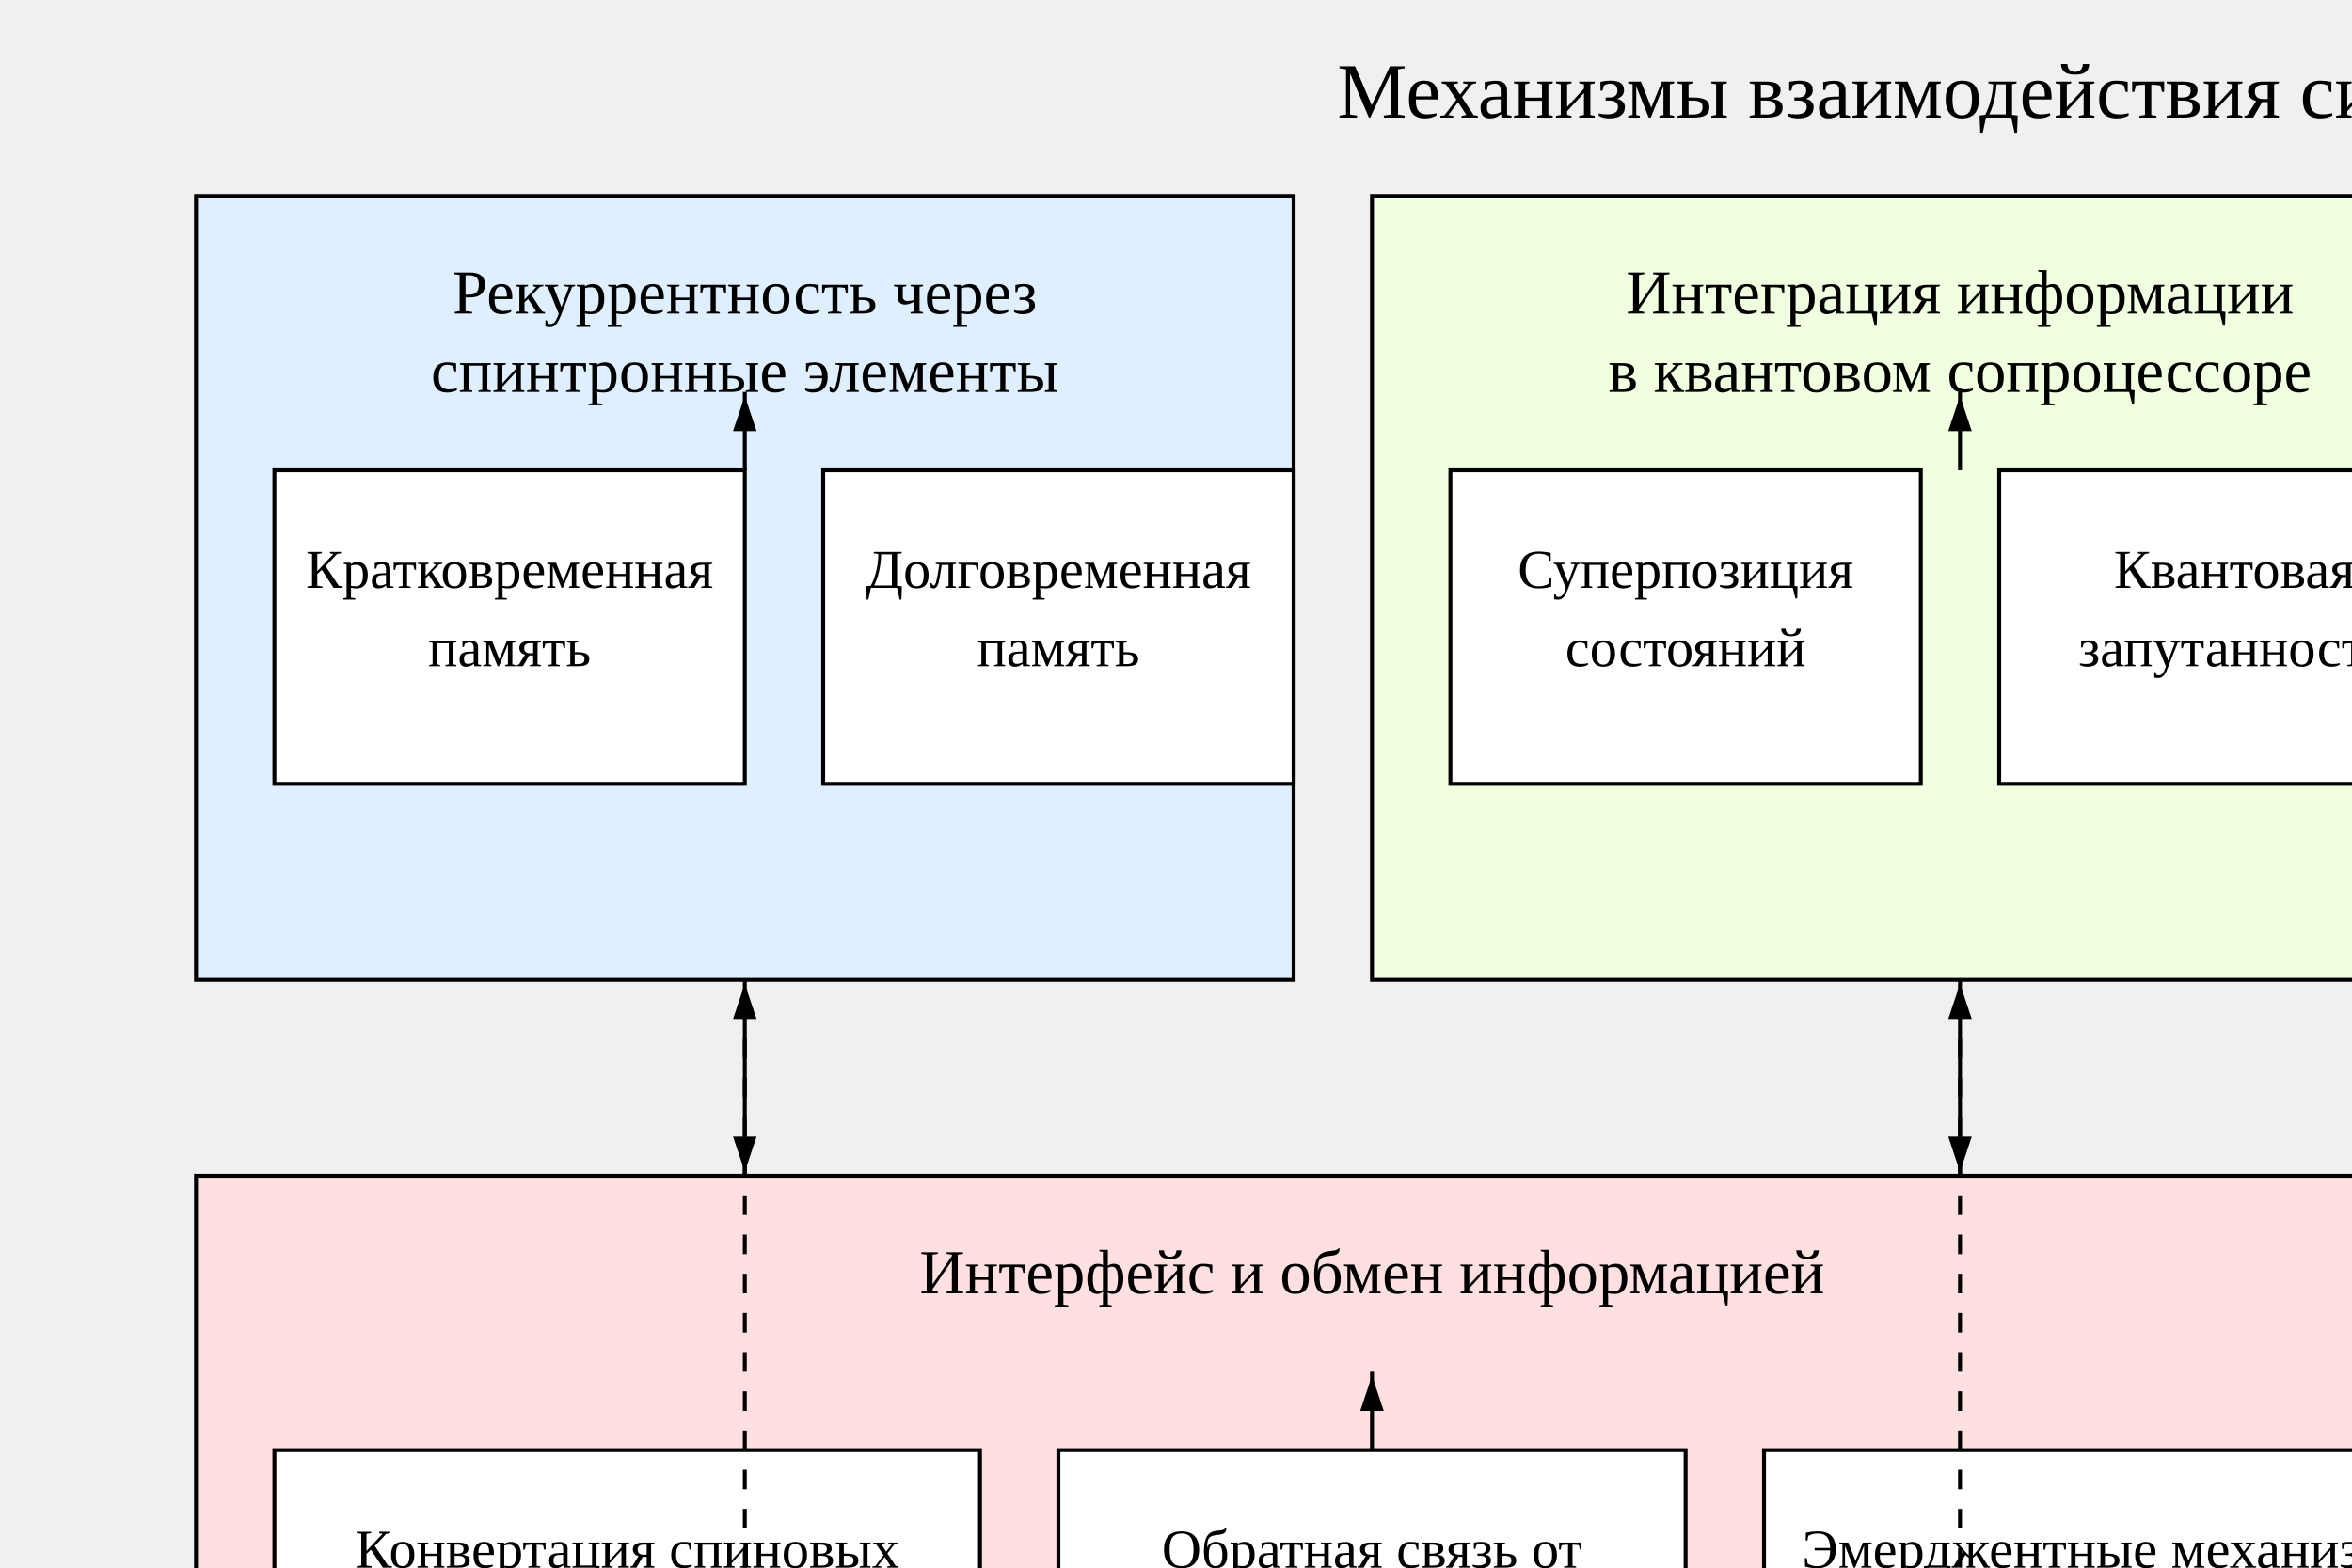
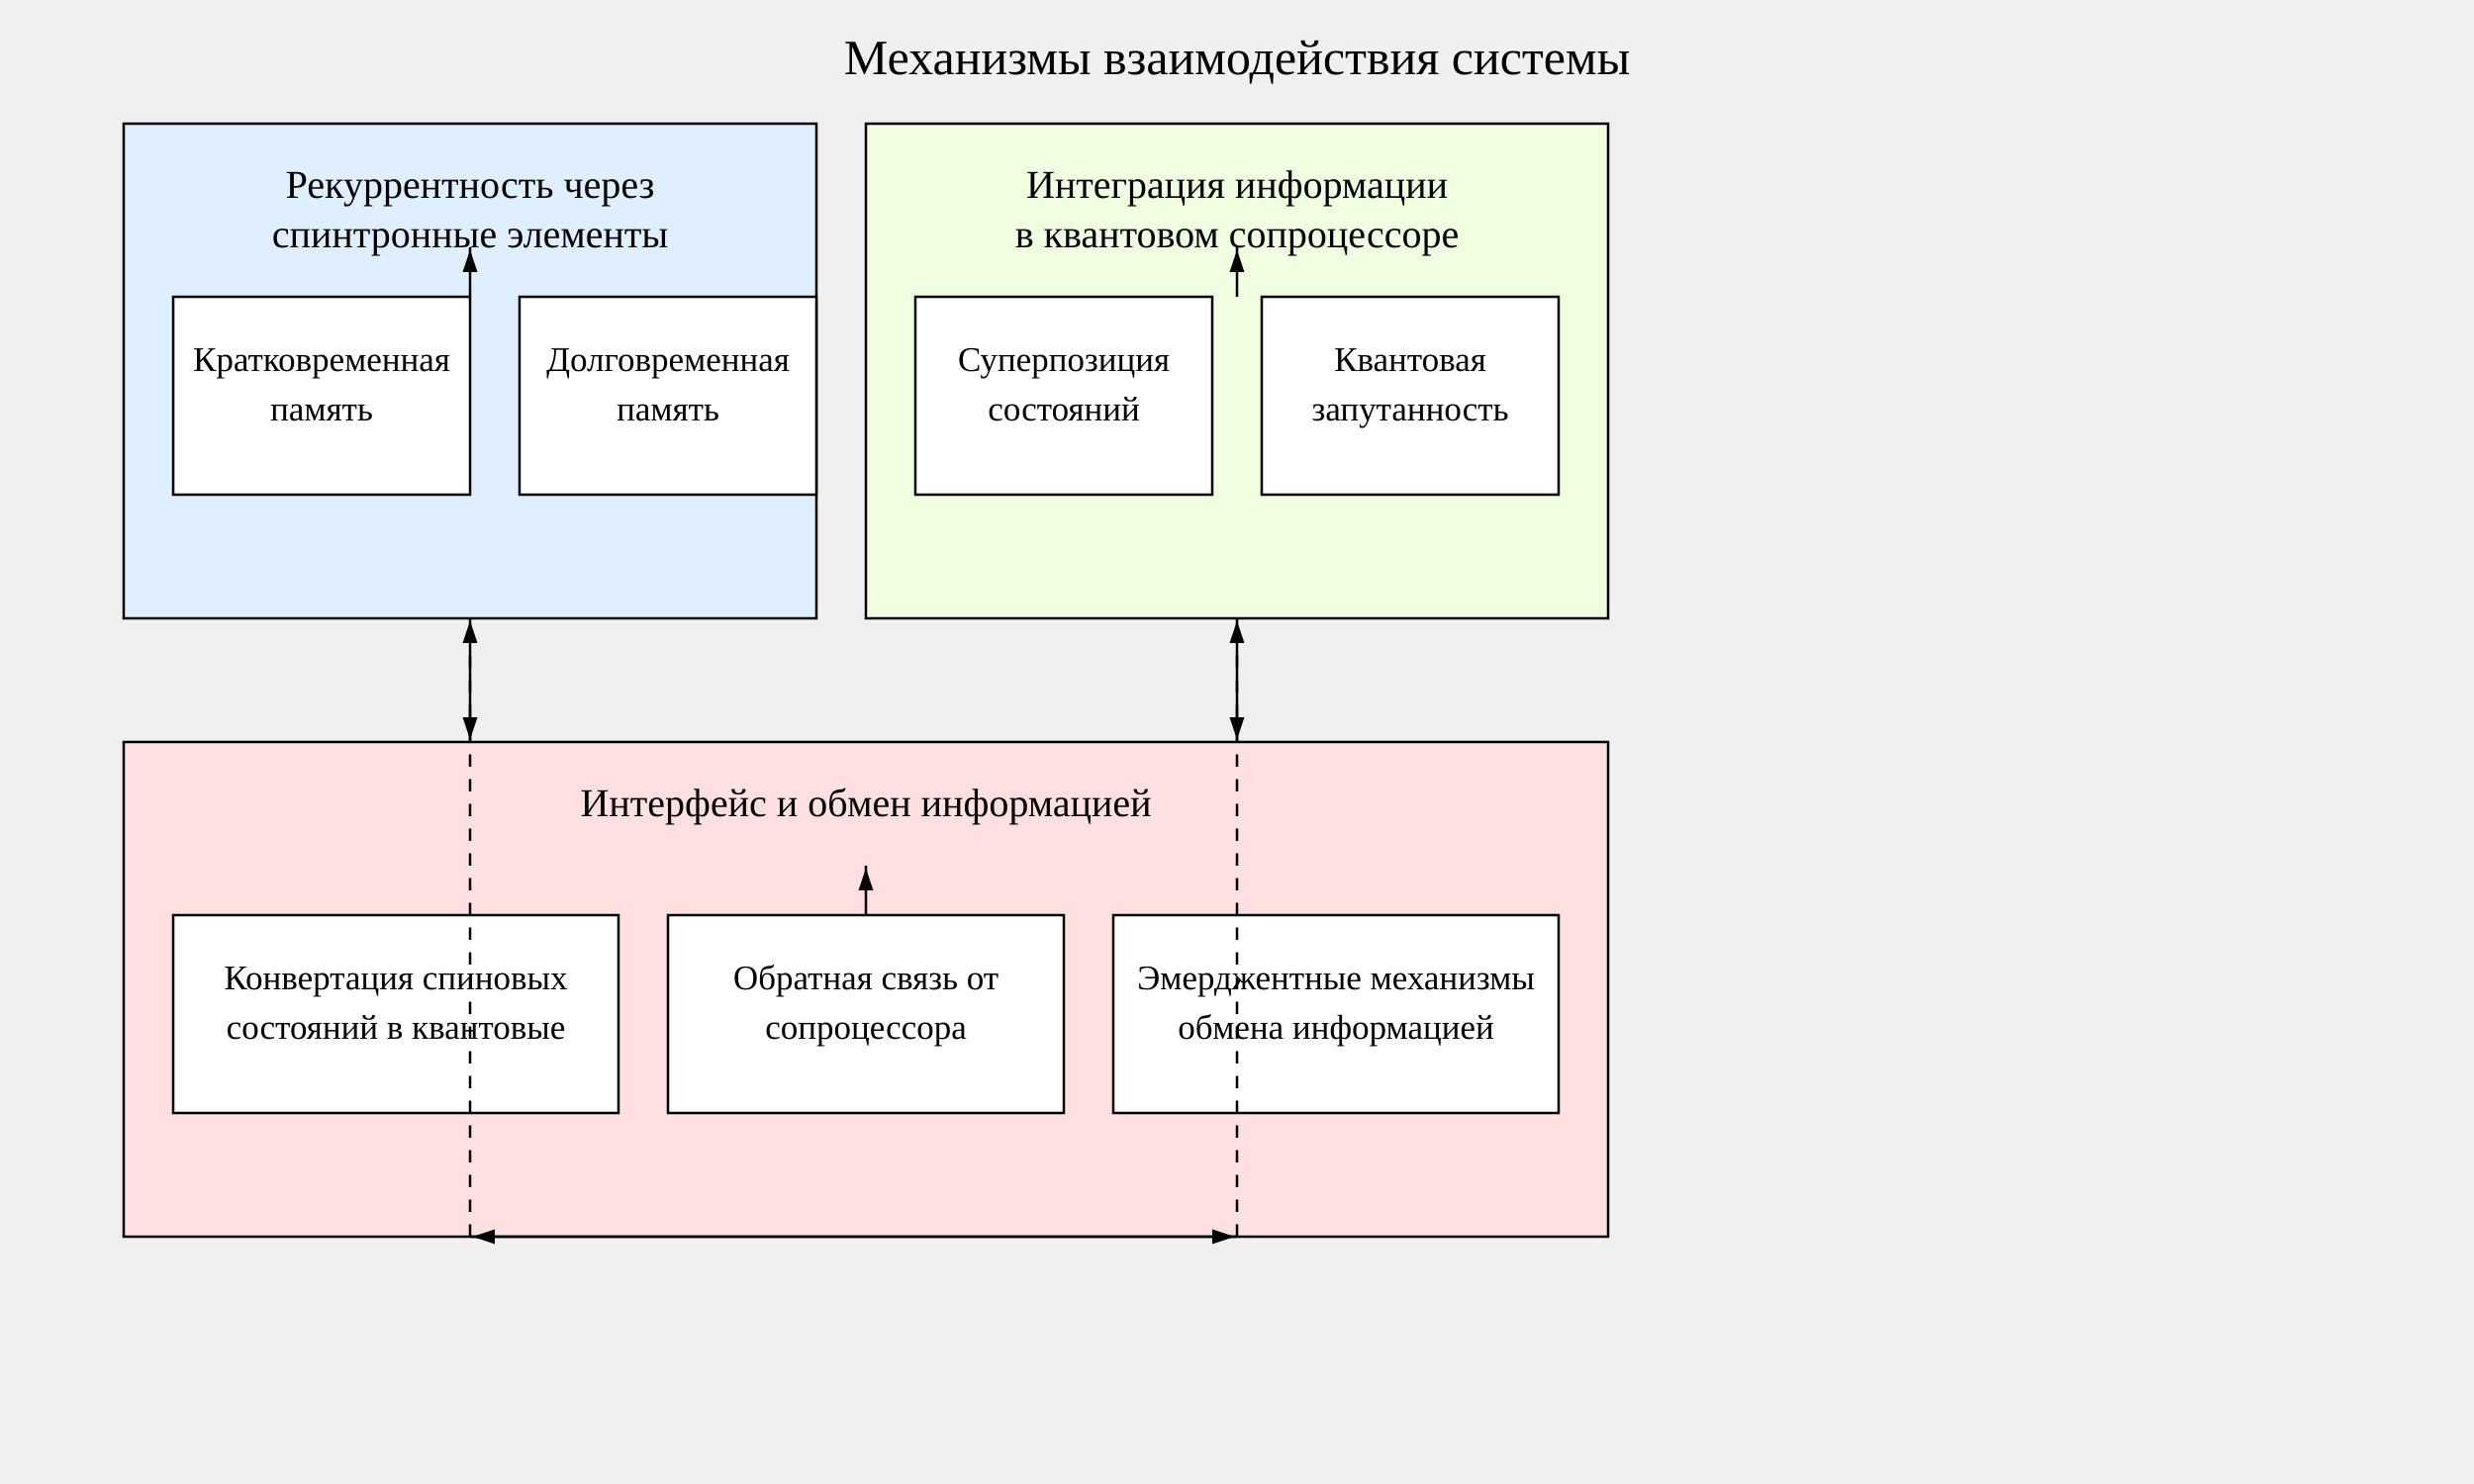
- <svg xmlns="http://www.w3.org/2000/svg" width="600" height="400">
+ <svg xmlns="http://www.w3.org/2000/svg" width="1000" height="600">
  <defs>
    <marker id="arrow" markerWidth="10" markerHeight="10" refX="10" refY="3" orient="auto">
      <path d="M0,0 L0,6 L9,3 z" fill="#000" />
    </marker>
  </defs>
  <rect x="50" y="50" width="280" height="200" fill="#dfefff" stroke="#000" />
  <text x="190" y="80" font-size="16" text-anchor="middle" fill="#000">Рекуррентность через</text>
  <text x="190" y="100" font-size="16" text-anchor="middle" fill="#000">спинтронные элементы</text>
  <rect x="70" y="120" width="120" height="80" fill="#fff" stroke="#000" />
  <text x="130" y="150" font-size="14" text-anchor="middle" fill="#000">Кратковременная</text>
  <text x="130" y="170" font-size="14" text-anchor="middle" fill="#000">память</text>
  <rect x="210" y="120" width="120" height="80" fill="#fff" stroke="#000" />
  <text x="270" y="150" font-size="14" text-anchor="middle" fill="#000">Долговременная</text>
  <text x="270" y="170" font-size="14" text-anchor="middle" fill="#000">память</text>
  <line x1="190" y1="120" x2="190" y2="100" stroke="#000" marker-end="url(#arrow)" />
  <rect x="350" y="50" width="300" height="200" fill="#f0ffe0" stroke="#000" />
  <text x="500" y="80" font-size="16" text-anchor="middle" fill="#000">Интеграция информации</text>
  <text x="500" y="100" font-size="16" text-anchor="middle" fill="#000">в квантовом сопроцессоре</text>
  <rect x="370" y="120" width="120" height="80" fill="#fff" stroke="#000" />
  <text x="430" y="150" font-size="14" text-anchor="middle" fill="#000">Суперпозиция</text>
  <text x="430" y="170" font-size="14" text-anchor="middle" fill="#000">состояний</text>
  <rect x="510" y="120" width="120" height="80" fill="#fff" stroke="#000" />
  <text x="570" y="150" font-size="14" text-anchor="middle" fill="#000">Квантовая</text>
  <text x="570" y="170" font-size="14" text-anchor="middle" fill="#000">запутанность</text>
  <line x1="500" y1="120" x2="500" y2="100" stroke="#000" marker-end="url(#arrow)" />
  <rect x="50" y="300" width="600" height="200" fill="#ffe0e0" stroke="#000" />
  <text x="350" y="330" font-size="16" text-anchor="middle" fill="#000">Интерфейс и обмен информацией</text>
  <rect x="70" y="370" width="180" height="80" fill="#fff" stroke="#000" />
  <text x="160" y="400" font-size="14" text-anchor="middle" fill="#000">Конвертация спиновых</text>
  <text x="160" y="420" font-size="14" text-anchor="middle" fill="#000">состояний в квантовые</text>
  <rect x="270" y="370" width="160" height="80" fill="#fff" stroke="#000" />
  <text x="350" y="400" font-size="14" text-anchor="middle" fill="#000">Обратная связь от</text>
  <text x="350" y="420" font-size="14" text-anchor="middle" fill="#000">сопроцессора</text>
  <rect x="450" y="370" width="180" height="80" fill="#fff" stroke="#000" />
  <text x="540" y="400" font-size="14" text-anchor="middle" fill="#000">Эмерджентные механизмы</text>
  <text x="540" y="420" font-size="14" text-anchor="middle" fill="#000">обмена информацией</text>
  <line x1="350" y1="370" x2="350" y2="350" stroke="#000" marker-end="url(#arrow)" />
  <line x1="190" y1="250" x2="190" y2="300" stroke="#000" marker-end="url(#arrow)" />
  <line x1="500" y1="250" x2="500" y2="300" stroke="#000" marker-end="url(#arrow)" />
  <line x1="350" y1="500" x2="190" y2="500" stroke="#000" marker-end="url(#arrow)" />
  <line x1="190" y1="500" x2="190" y2="250" stroke="#000" stroke-dasharray="5,5" marker-end="url(#arrow)" />
  <line x1="350" y1="500" x2="500" y2="500" stroke="#000" marker-end="url(#arrow)" />
  <line x1="500" y1="500" x2="500" y2="250" stroke="#000" stroke-dasharray="5,5" marker-end="url(#arrow)" />
  <text x="500" y="30" font-size="20" text-anchor="middle" fill="#000">Механизмы взаимодействия системы</text>
</svg>
